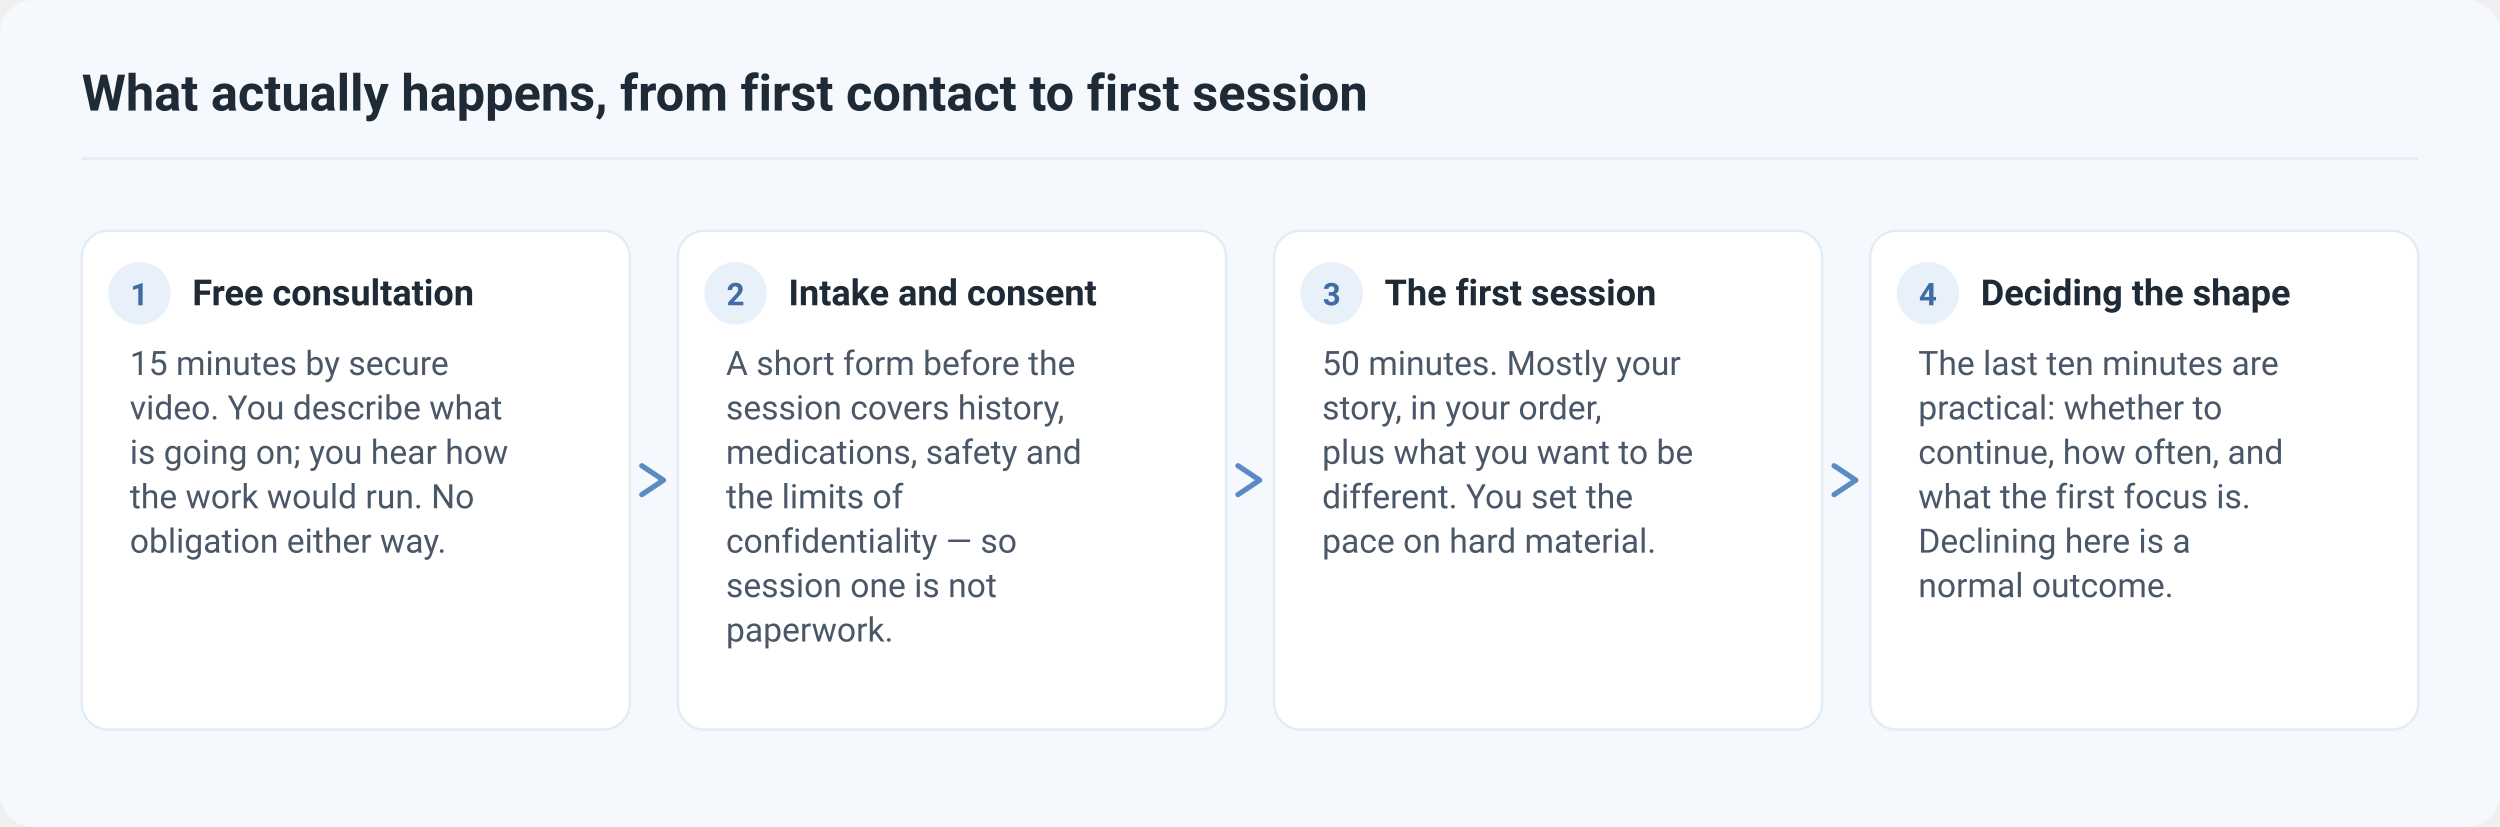
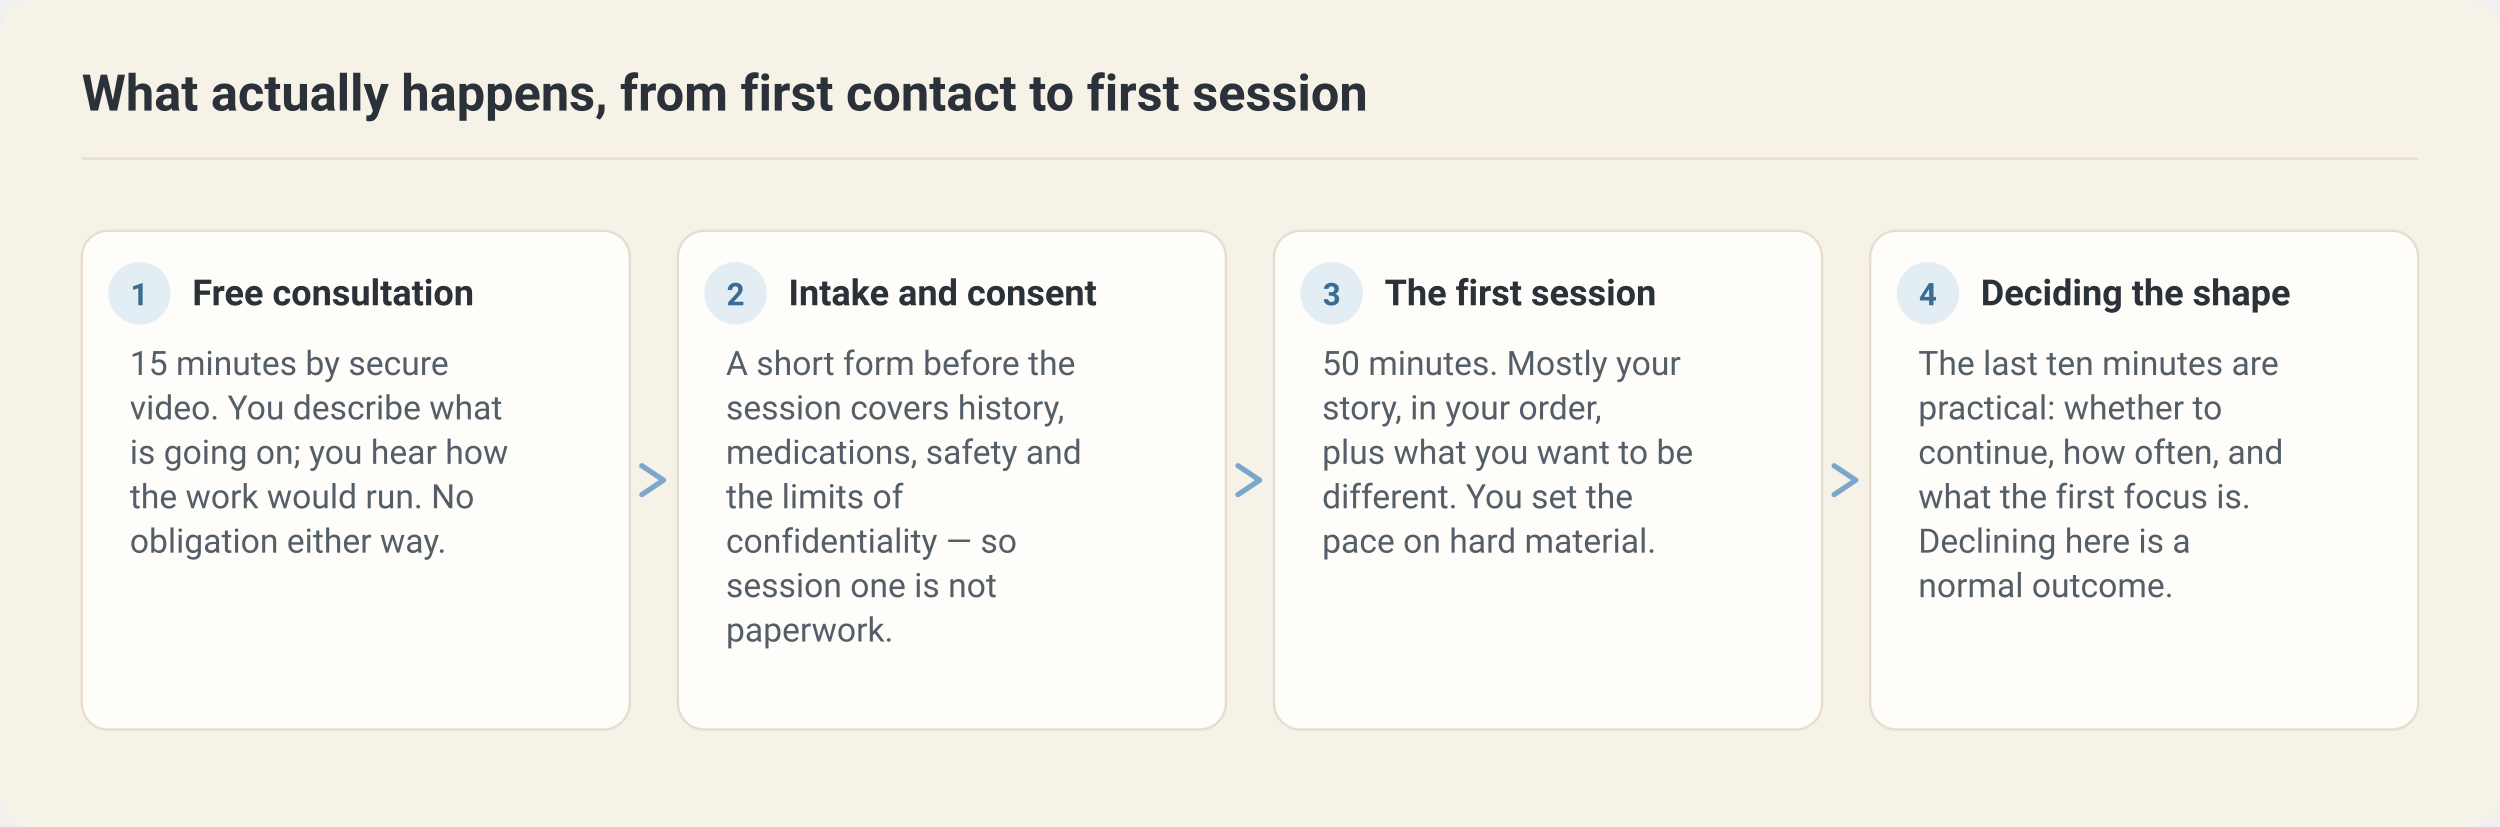
<svg xmlns="http://www.w3.org/2000/svg" viewBox="0 0 1040 344" width="1040" height="344" role="img" aria-labelledby="t d" font-family="-apple-system,BlinkMacSystemFont,'Segoe UI',Roboto,Helvetica,Arial,sans-serif">
-   <rect width="1040" height="344" rx="14" fill="#f5f9fd" />
-   <text x="34" y="46" font-size="21" font-weight="700" fill="#1f2a37">What actually happens, from first contact to first session</text>
-   <line x1="34" y1="66" x2="1006" y2="66" stroke="#e3ebf4" stroke-width="1" />
-   <rect x="34" y="96" width="228" height="207.5" rx="11" fill="#ffffff" stroke="#e3ebf4" />
-   <circle cx="58" cy="122" r="13" fill="#e8f0f9" />
-   <text x="58" y="127" font-size="13" font-weight="700" fill="#3f6ca3" text-anchor="middle">1</text>
-   <text x="80" y="127" font-size="15" font-weight="700" fill="#1f2a37">Free consultation</text>
-   <text font-size="14" fill="#4a5768">
+   <rect width="1040" height="344" rx="14" fill="#f7f2e8" />
+   <text x="34" y="46" font-size="21" font-weight="700" fill="#2b3138">What actually happens, from first contact to first session</text>
+   <line x1="34" y1="66" x2="1006" y2="66" stroke="#e6ddce" stroke-width="1" />
+   <rect x="34" y="96" width="228" height="207.5" rx="11" fill="#fffdf9" stroke="#e6ddce" />
+   <circle cx="58" cy="122" r="13" fill="#e2edf4" />
+   <text x="58" y="127" font-size="13" font-weight="700" fill="#3d6c92" text-anchor="middle">1</text>
+   <text x="80" y="127" font-size="15" font-weight="700" fill="#2b3138">Free consultation</text>
+   <text font-size="14" fill="#545e69">
    <tspan x="54" y="156">15 minutes by secure</tspan>
    <tspan x="54" y="174.48">video. You describe what</tspan>
    <tspan x="54" y="192.96">is going on; you hear how</tspan>
    <tspan x="54" y="211.44">the work would run. No</tspan>
    <tspan x="54" y="229.92">obligation either way.</tspan>
  </text>
-   <path d="M267 193.75 L276 199.75 L267 205.75" fill="none" stroke="#5b8bc4" stroke-width="2.2" stroke-linecap="round" stroke-linejoin="round" />
-   <rect x="282" y="96" width="228" height="207.5" rx="11" fill="#ffffff" stroke="#e3ebf4" />
-   <circle cx="306" cy="122" r="13" fill="#e8f0f9" />
-   <text x="306" y="127" font-size="13" font-weight="700" fill="#3f6ca3" text-anchor="middle">2</text>
-   <text x="328" y="127" font-size="15" font-weight="700" fill="#1f2a37">Intake and consent</text>
-   <text font-size="14" fill="#4a5768">
+   <path d="M267 193.75 L276 199.75 L267 205.75" fill="none" stroke="#7ba7cb" stroke-width="2.2" stroke-linecap="round" stroke-linejoin="round" />
+   <rect x="282" y="96" width="228" height="207.5" rx="11" fill="#fffdf9" stroke="#e6ddce" />
+   <circle cx="306" cy="122" r="13" fill="#e2edf4" />
+   <text x="306" y="127" font-size="13" font-weight="700" fill="#3d6c92" text-anchor="middle">2</text>
+   <text x="328" y="127" font-size="15" font-weight="700" fill="#2b3138">Intake and consent</text>
+   <text font-size="14" fill="#545e69">
    <tspan x="302" y="156">A short form before the</tspan>
    <tspan x="302" y="174.48">session covers history,</tspan>
    <tspan x="302" y="192.96">medications, safety and</tspan>
    <tspan x="302" y="211.44">the limits of</tspan>
    <tspan x="302" y="229.92">confidentiality — so</tspan>
    <tspan x="302" y="248.4">session one is not</tspan>
    <tspan x="302" y="266.88">paperwork.</tspan>
  </text>
-   <path d="M515 193.75 L524 199.75 L515 205.75" fill="none" stroke="#5b8bc4" stroke-width="2.2" stroke-linecap="round" stroke-linejoin="round" />
-   <rect x="530" y="96" width="228" height="207.5" rx="11" fill="#ffffff" stroke="#e3ebf4" />
-   <circle cx="554" cy="122" r="13" fill="#e8f0f9" />
-   <text x="554" y="127" font-size="13" font-weight="700" fill="#3f6ca3" text-anchor="middle">3</text>
-   <text x="576" y="127" font-size="15" font-weight="700" fill="#1f2a37">The first session</text>
-   <text font-size="14" fill="#4a5768">
+   <path d="M515 193.75 L524 199.75 L515 205.75" fill="none" stroke="#7ba7cb" stroke-width="2.2" stroke-linecap="round" stroke-linejoin="round" />
+   <rect x="530" y="96" width="228" height="207.5" rx="11" fill="#fffdf9" stroke="#e6ddce" />
+   <circle cx="554" cy="122" r="13" fill="#e2edf4" />
+   <text x="554" y="127" font-size="13" font-weight="700" fill="#3d6c92" text-anchor="middle">3</text>
+   <text x="576" y="127" font-size="15" font-weight="700" fill="#2b3138">The first session</text>
+   <text font-size="14" fill="#545e69">
    <tspan x="550" y="156">50 minutes. Mostly your</tspan>
    <tspan x="550" y="174.48">story, in your order,</tspan>
    <tspan x="550" y="192.96">plus what you want to be</tspan>
    <tspan x="550" y="211.44">different. You set the</tspan>
    <tspan x="550" y="229.92">pace on hard material.</tspan>
  </text>
-   <path d="M763 193.75 L772 199.75 L763 205.75" fill="none" stroke="#5b8bc4" stroke-width="2.2" stroke-linecap="round" stroke-linejoin="round" />
-   <rect x="778" y="96" width="228" height="207.5" rx="11" fill="#ffffff" stroke="#e3ebf4" />
-   <circle cx="802" cy="122" r="13" fill="#e8f0f9" />
-   <text x="802" y="127" font-size="13" font-weight="700" fill="#3f6ca3" text-anchor="middle">4</text>
-   <text x="824" y="127" font-size="15" font-weight="700" fill="#1f2a37">Deciding the shape</text>
-   <text font-size="14" fill="#4a5768">
+   <path d="M763 193.75 L772 199.75 L763 205.75" fill="none" stroke="#7ba7cb" stroke-width="2.2" stroke-linecap="round" stroke-linejoin="round" />
+   <rect x="778" y="96" width="228" height="207.5" rx="11" fill="#fffdf9" stroke="#e6ddce" />
+   <circle cx="802" cy="122" r="13" fill="#e2edf4" />
+   <text x="802" y="127" font-size="13" font-weight="700" fill="#3d6c92" text-anchor="middle">4</text>
+   <text x="824" y="127" font-size="15" font-weight="700" fill="#2b3138">Deciding the shape</text>
+   <text font-size="14" fill="#545e69">
    <tspan x="798" y="156">The last ten minutes are</tspan>
    <tspan x="798" y="174.48">practical: whether to</tspan>
    <tspan x="798" y="192.96">continue, how often, and</tspan>
    <tspan x="798" y="211.44">what the first focus is.</tspan>
    <tspan x="798" y="229.92">Declining here is a</tspan>
    <tspan x="798" y="248.4">normal outcome.</tspan>
  </text>
</svg>
